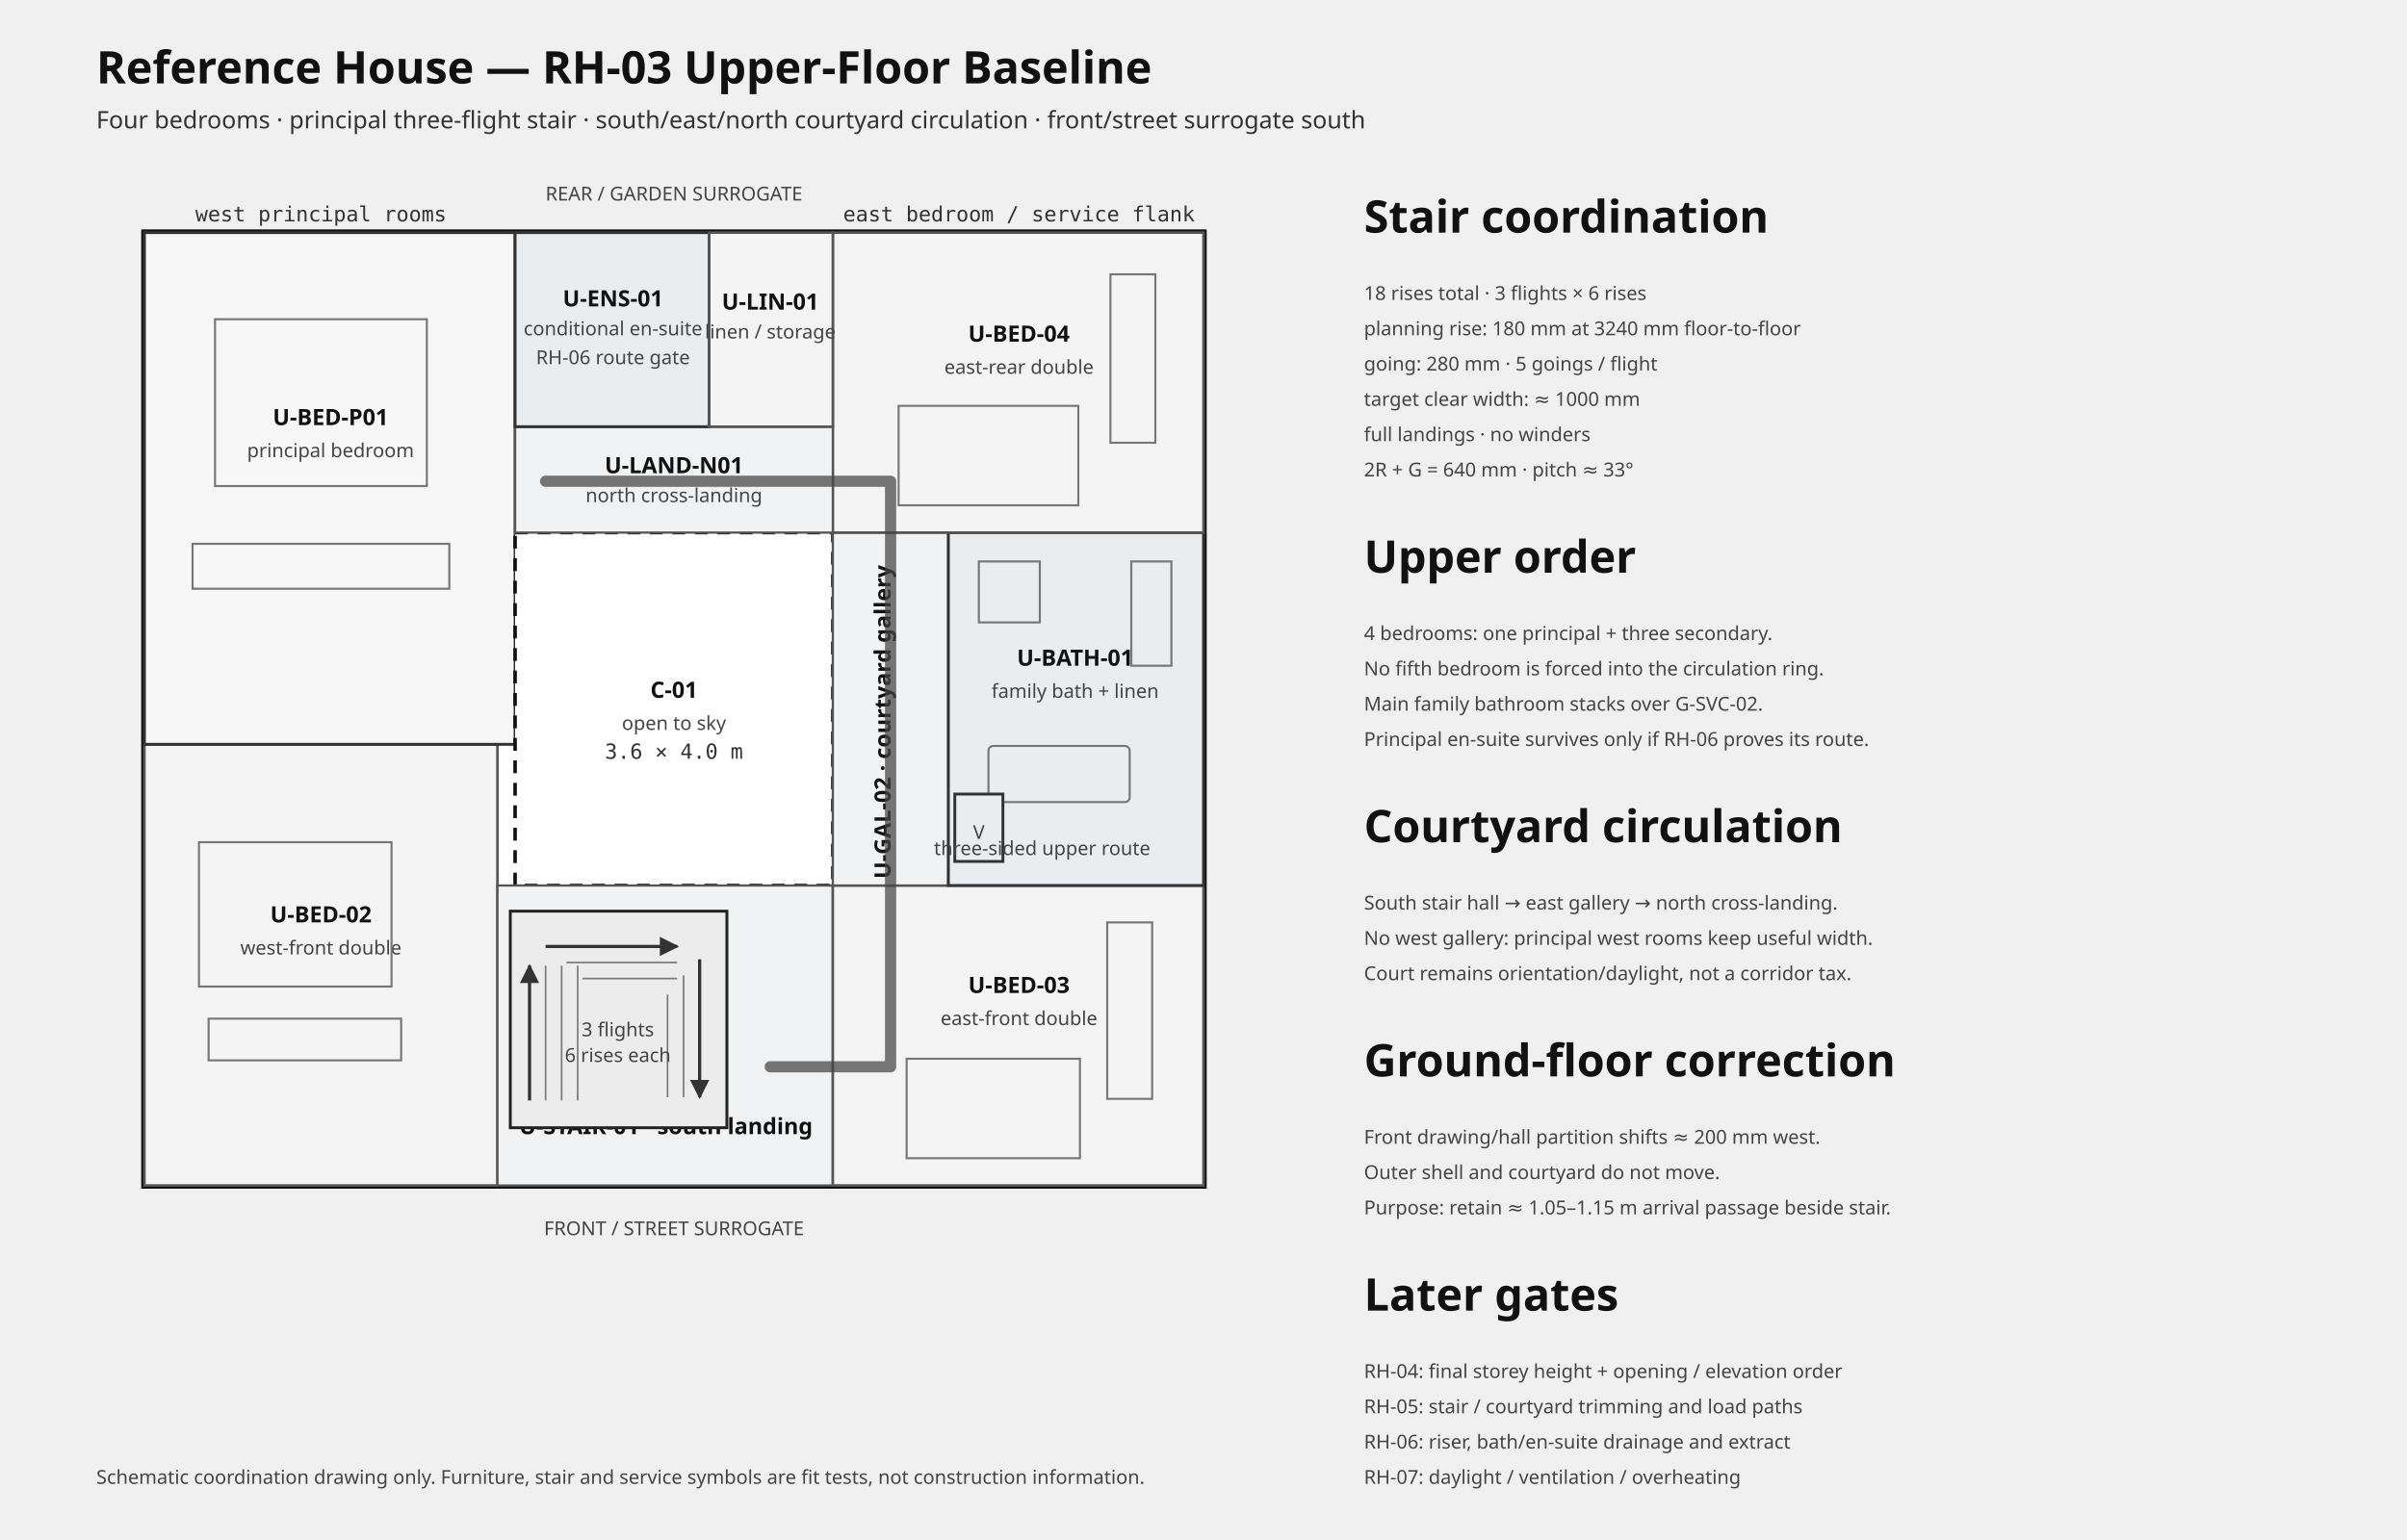
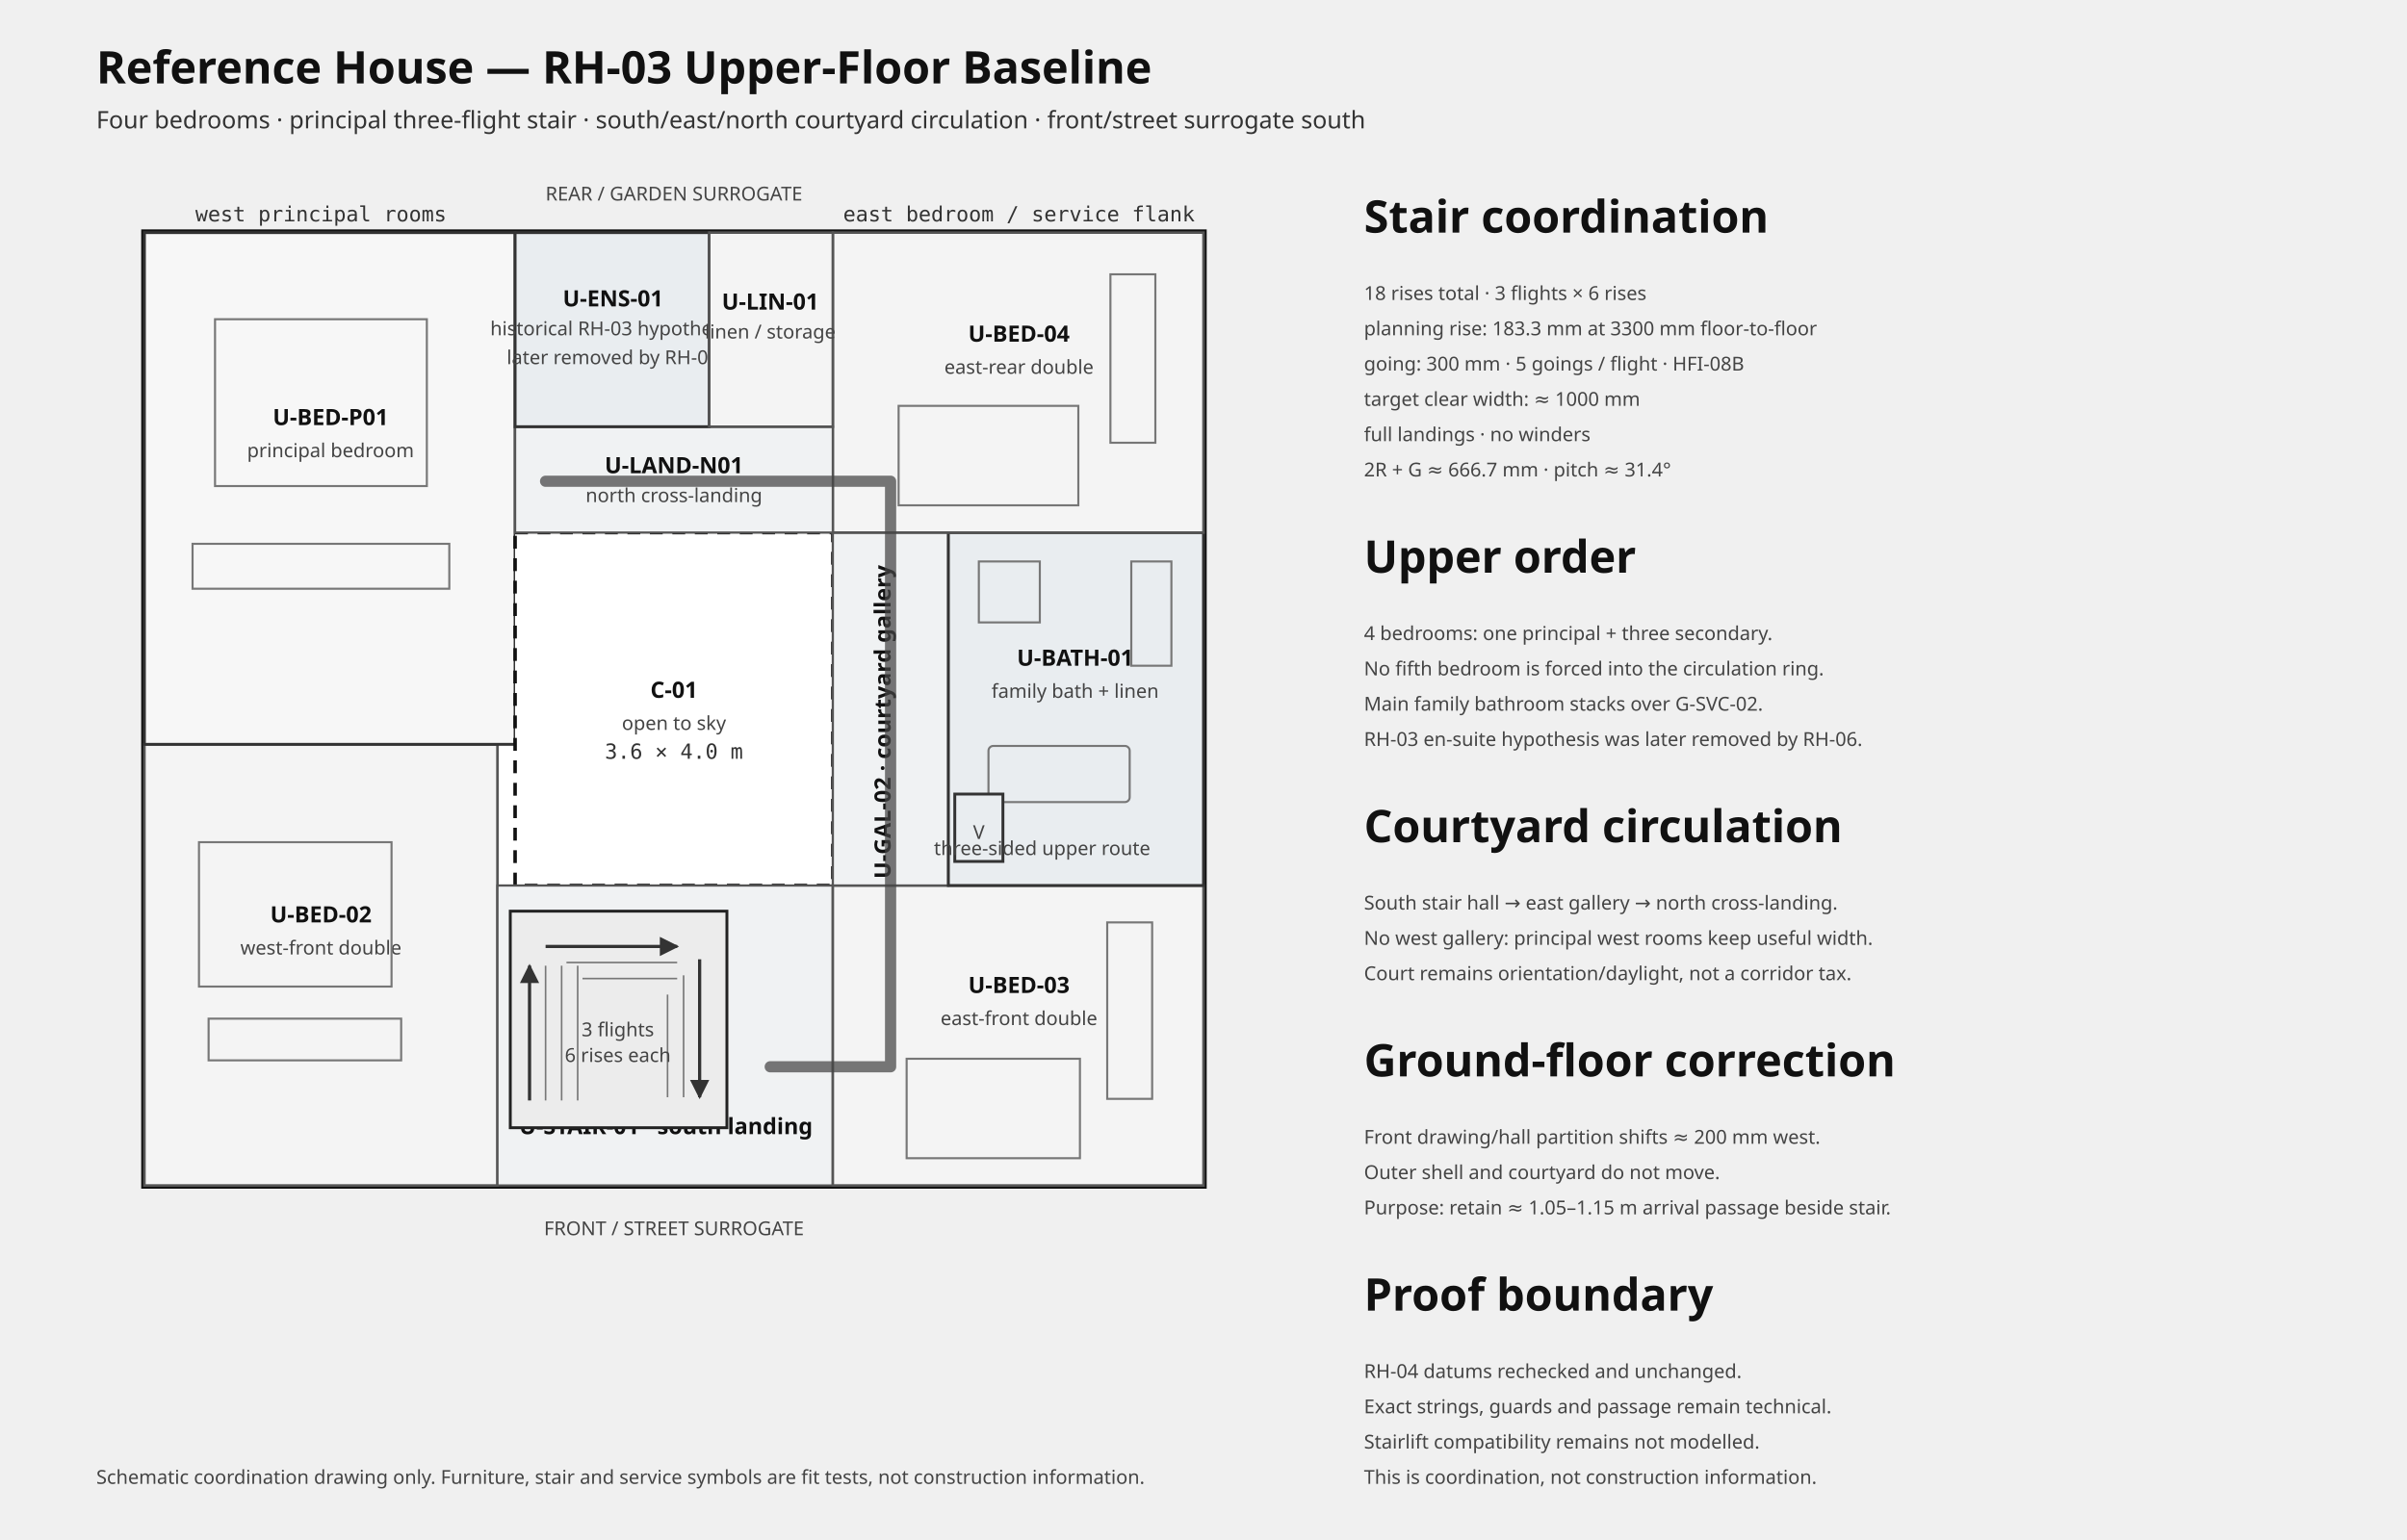
<svg xmlns="http://www.w3.org/2000/svg" width="1500" height="960" viewBox="0 0 1500 960" role="img" aria-labelledby="title desc">
  <defs>
    <style>
      .head{font:700 28px system-ui,sans-serif;fill:#111}.sub{font:15px system-ui,sans-serif;fill:#333}.label{font:600 14px system-ui,sans-serif;fill:#111}.small{font:12px system-ui,sans-serif;fill:#444}.dim{font:13px ui-monospace,SFMono-Regular,Menlo,monospace;fill:#333}
      .outer{fill:#fff;stroke:#111;stroke-width:4}.room{fill:#f4f4f4;stroke:#555;stroke-width:1.6}.principal{fill:#f7f7f7;stroke:#333;stroke-width:1.8}.service{fill:#e9edf0;stroke:#333;stroke-width:1.8}.gallery{fill:#f0f2f3;stroke:#555;stroke-width:1.4}.court{fill:#fff;stroke:#111;stroke-width:2.2;stroke-dasharray:8 6}.stair{fill:#ececec;stroke:#222;stroke-width:1.8}.route{fill:none;stroke:#444;stroke-width:7;stroke-linecap:round;stroke-linejoin:round;opacity:.72}.furn{fill:none;stroke:#777;stroke-width:1.3}.step{stroke:#777;stroke-width:1}.arrow{stroke:#333;stroke-width:2;fill:none;marker-end:url(#arr)}
    </style>
    <marker id="arr" viewBox="0 0 10 10" refX="9" refY="5" markerWidth="6" markerHeight="6" orient="auto">
      <path d="M0 0 L10 5 L0 10 z" fill="#333" />
    </marker>
  </defs>
  <text x="60" y="52" class="head">Reference House — RH-03 Upper-Floor Baseline</text>
  <text x="60" y="80" class="sub">Four bedrooms · principal three-flight stair · south/east/north courtyard circulation · front/street surrogate south</text>
  <g transform="translate(90,145)">
    <rect x="0" y="0" width="660" height="594" class="outer" />
    <rect x="0" y="319" width="220" height="275" class="room" />
    <text x="110" y="430" text-anchor="middle" class="label">U-BED-02</text>
    <text x="110" y="450" text-anchor="middle" class="small">west-front double</text>
    <rect x="34" y="380" width="120" height="90" class="furn" />
    <rect x="40" y="490" width="120" height="26" class="furn" />
    <rect x="0" y="0" width="231" height="319" class="principal" />
    <text x="116" y="120" text-anchor="middle" class="label">U-BED-P01</text>
    <text x="116" y="140" text-anchor="middle" class="small">principal bedroom</text>
    <rect x="44" y="54" width="132" height="104" class="furn" />
    <rect x="30" y="194" width="160" height="28" class="furn" />
    <rect x="231" y="187" width="198" height="220" class="court" />
    <text x="330" y="290" text-anchor="middle" class="label">C-01</text>
    <text x="330" y="310" text-anchor="middle" class="small">open to sky</text>
    <text x="330" y="328" text-anchor="middle" class="dim">3.6 × 4.0 m</text>
    <rect x="220" y="407" width="209" height="187" class="gallery" />
    <text x="325" y="562" text-anchor="middle" class="label">U-STAIR-01 · south landing</text>
    <g transform="translate(228,423)">
      <rect x="0" y="0" width="135" height="135" class="stair" />
      <line x1="12" y1="118" x2="12" y2="34" class="arrow" />
      <line x1="22" y1="118" x2="22" y2="34" class="step" />
      <line x1="32" y1="118" x2="32" y2="34" class="step" />
      <line x1="42" y1="118" x2="42" y2="34" class="step" />
      <line x1="22" y1="22" x2="104" y2="22" class="arrow" />
      <line x1="35" y1="32" x2="104" y2="32" class="step" />
      <line x1="45" y1="42" x2="104" y2="42" class="step" />
      <line x1="118" y1="30" x2="118" y2="116" class="arrow" />
      <line x1="108" y1="40" x2="108" y2="116" class="step" />
      <line x1="98" y1="52" x2="98" y2="116" class="step" />
      <text x="67" y="78" text-anchor="middle" class="small">3 flights</text>
      <text x="67" y="94" text-anchor="middle" class="small">6 rises each</text>
    </g>
    <rect x="429" y="407" width="231" height="187" class="room" />
    <text x="545" y="474" text-anchor="middle" class="label">U-BED-03</text>
    <text x="545" y="494" text-anchor="middle" class="small">east-front double</text>
    <rect x="475" y="515" width="108" height="62" class="furn" />
    <rect x="600" y="430" width="28" height="110" class="furn" />
    <rect x="429" y="187" width="72" height="220" class="gallery" />
    <text x="465" y="305" text-anchor="middle" transform="rotate(-90 465 305)" class="label">U-GAL-02 · courtyard gallery</text>
    <rect x="501" y="187" width="159" height="220" class="service" />
    <text x="580" y="270" text-anchor="middle" class="label">U-BATH-01</text>
    <text x="580" y="290" text-anchor="middle" class="small">family bath + linen</text>
    <rect x="526" y="320" width="88" height="35" rx="3" class="furn" />
    <rect x="615" y="205" width="25" height="65" class="furn" />
    <rect x="520" y="205" width="38" height="38" class="furn" />
    <rect x="505" y="350" width="30" height="42" class="service" />
    <text x="520" y="378" text-anchor="middle" class="small">V</text>
    <rect x="429" y="0" width="231" height="187" class="room" />
    <text x="545" y="68" text-anchor="middle" class="label">U-BED-04</text>
    <text x="545" y="88" text-anchor="middle" class="small">east-rear double</text>
    <rect x="470" y="108" width="112" height="62" class="furn" />
    <rect x="602" y="26" width="28" height="105" class="furn" />
    <rect x="231" y="121" width="198" height="66" class="gallery" />
    <text x="330" y="150" text-anchor="middle" class="label">U-LAND-N01</text>
    <text x="330" y="168" text-anchor="middle" class="small">north cross-landing</text>
    <rect x="231" y="0" width="121" height="121" class="service" />
    <text x="292" y="46" text-anchor="middle" class="label">U-ENS-01</text>
-     <text x="292" y="64" text-anchor="middle" class="small">conditional en-suite</text>
-     <text x="292" y="82" text-anchor="middle" class="small">RH-06 route gate</text>
+     <text x="292" y="64" text-anchor="middle" class="small">historical RH-03 hypothesis</text>
+     <text x="292" y="82" text-anchor="middle" class="small">later removed by RH-06</text>
    <rect x="352" y="0" width="77" height="121" class="room" />
    <text x="390" y="48" text-anchor="middle" class="label">U-LIN-01</text>
    <text x="390" y="66" text-anchor="middle" class="small">linen / storage</text>
    <polyline points="390,520 465,520 465,155 390,155 250,155" class="route" />
    <text x="492" y="388" class="small">three-sided upper route</text>
    <text x="330" y="-20" text-anchor="middle" class="small">REAR / GARDEN SURROGATE</text>
    <text x="330" y="625" text-anchor="middle" class="small">FRONT / STREET SURROGATE</text>
    <text x="110" y="-7" text-anchor="middle" class="dim">west principal rooms</text>
    <text x="545" y="-7" text-anchor="middle" class="dim">east bedroom / service flank</text>
  </g>
  <g transform="translate(850,145)">
    <text x="0" y="0" class="head">Stair coordination</text>
    <text x="0" y="42" class="small">18 rises total · 3 flights × 6 rises</text>
-     <text x="0" y="64" class="small">planning rise: 180 mm at 3240 mm floor-to-floor</text>
-     <text x="0" y="86" class="small">going: 280 mm · 5 goings / flight</text>
+     <text x="0" y="64" class="small">planning rise: 183.3 mm at 3300 mm floor-to-floor</text>
+     <text x="0" y="86" class="small">going: 300 mm · 5 goings / flight · HFI-08B</text>
    <text x="0" y="108" class="small">target clear width: ≈ 1000 mm</text>
    <text x="0" y="130" class="small">full landings · no winders</text>
-     <text x="0" y="152" class="small">2R + G = 640 mm · pitch ≈ 33°</text>
+     <text x="0" y="152" class="small">2R + G ≈ 666.7 mm · pitch ≈ 31.4°</text>
    <text x="0" y="212" class="head">Upper order</text>
    <text x="0" y="254" class="small">4 bedrooms: one principal + three secondary.</text>
    <text x="0" y="276" class="small">No fifth bedroom is forced into the circulation ring.</text>
    <text x="0" y="298" class="small">Main family bathroom stacks over G-SVC-02.</text>
-     <text x="0" y="320" class="small">Principal en-suite survives only if RH-06 proves its route.</text>
+     <text x="0" y="320" class="small">RH-03 en-suite hypothesis was later removed by RH-06.</text>
    <text x="0" y="380" class="head">Courtyard circulation</text>
    <text x="0" y="422" class="small">South stair hall → east gallery → north cross-landing.</text>
    <text x="0" y="444" class="small">No west gallery: principal west rooms keep useful width.</text>
    <text x="0" y="466" class="small">Court remains orientation/daylight, not a corridor tax.</text>
    <text x="0" y="526" class="head">Ground-floor correction</text>
    <text x="0" y="568" class="small">Front drawing/hall partition shifts ≈ 200 mm west.</text>
    <text x="0" y="590" class="small">Outer shell and courtyard do not move.</text>
    <text x="0" y="612" class="small">Purpose: retain ≈ 1.05–1.15 m arrival passage beside stair.</text>
-     <text x="0" y="672" class="head">Later gates</text>
-     <text x="0" y="714" class="small">RH-04: final storey height + opening / elevation order</text>
-     <text x="0" y="736" class="small">RH-05: stair / courtyard trimming and load paths</text>
-     <text x="0" y="758" class="small">RH-06: riser, bath/en-suite drainage and extract</text>
-     <text x="0" y="780" class="small">RH-07: daylight / ventilation / overheating</text>
+     <text x="0" y="672" class="head">Proof boundary</text>
+     <text x="0" y="714" class="small">RH-04 datums rechecked and unchanged.</text>
+     <text x="0" y="736" class="small">Exact strings, guards and passage remain technical.</text>
+     <text x="0" y="758" class="small">Stairlift compatibility remains not modelled.</text>
+     <text x="0" y="780" class="small">This is coordination, not construction information.</text>
  </g>
  <text x="60" y="925" class="small">Schematic coordination drawing only. Furniture, stair and service symbols are fit tests, not construction information.</text>
</svg>
